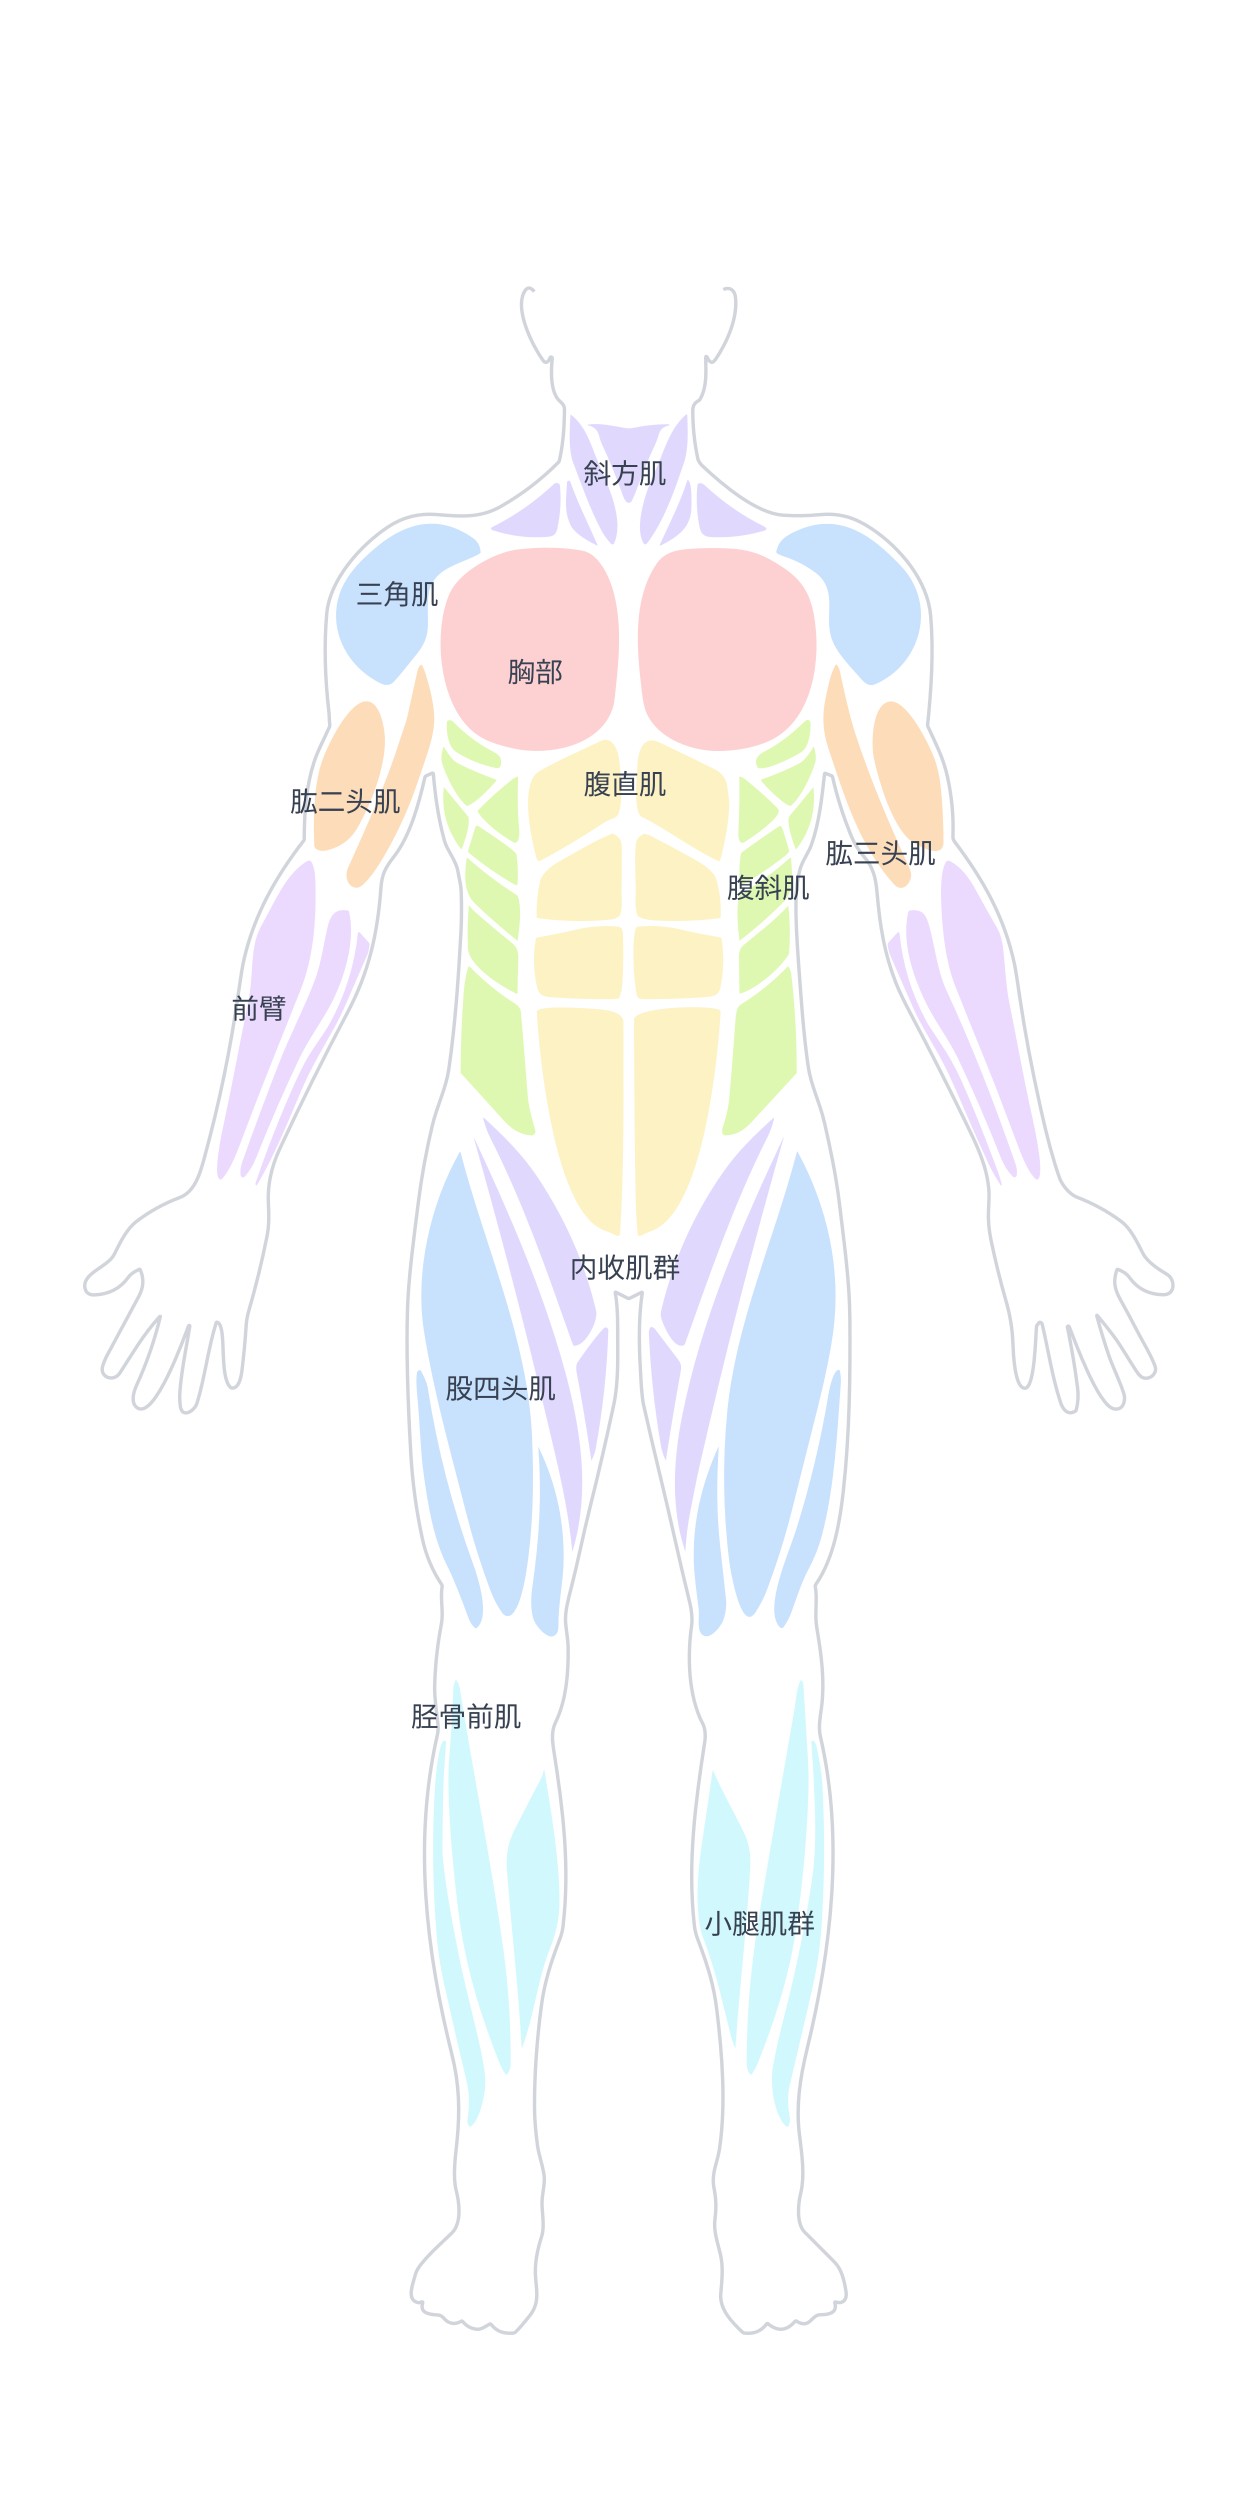
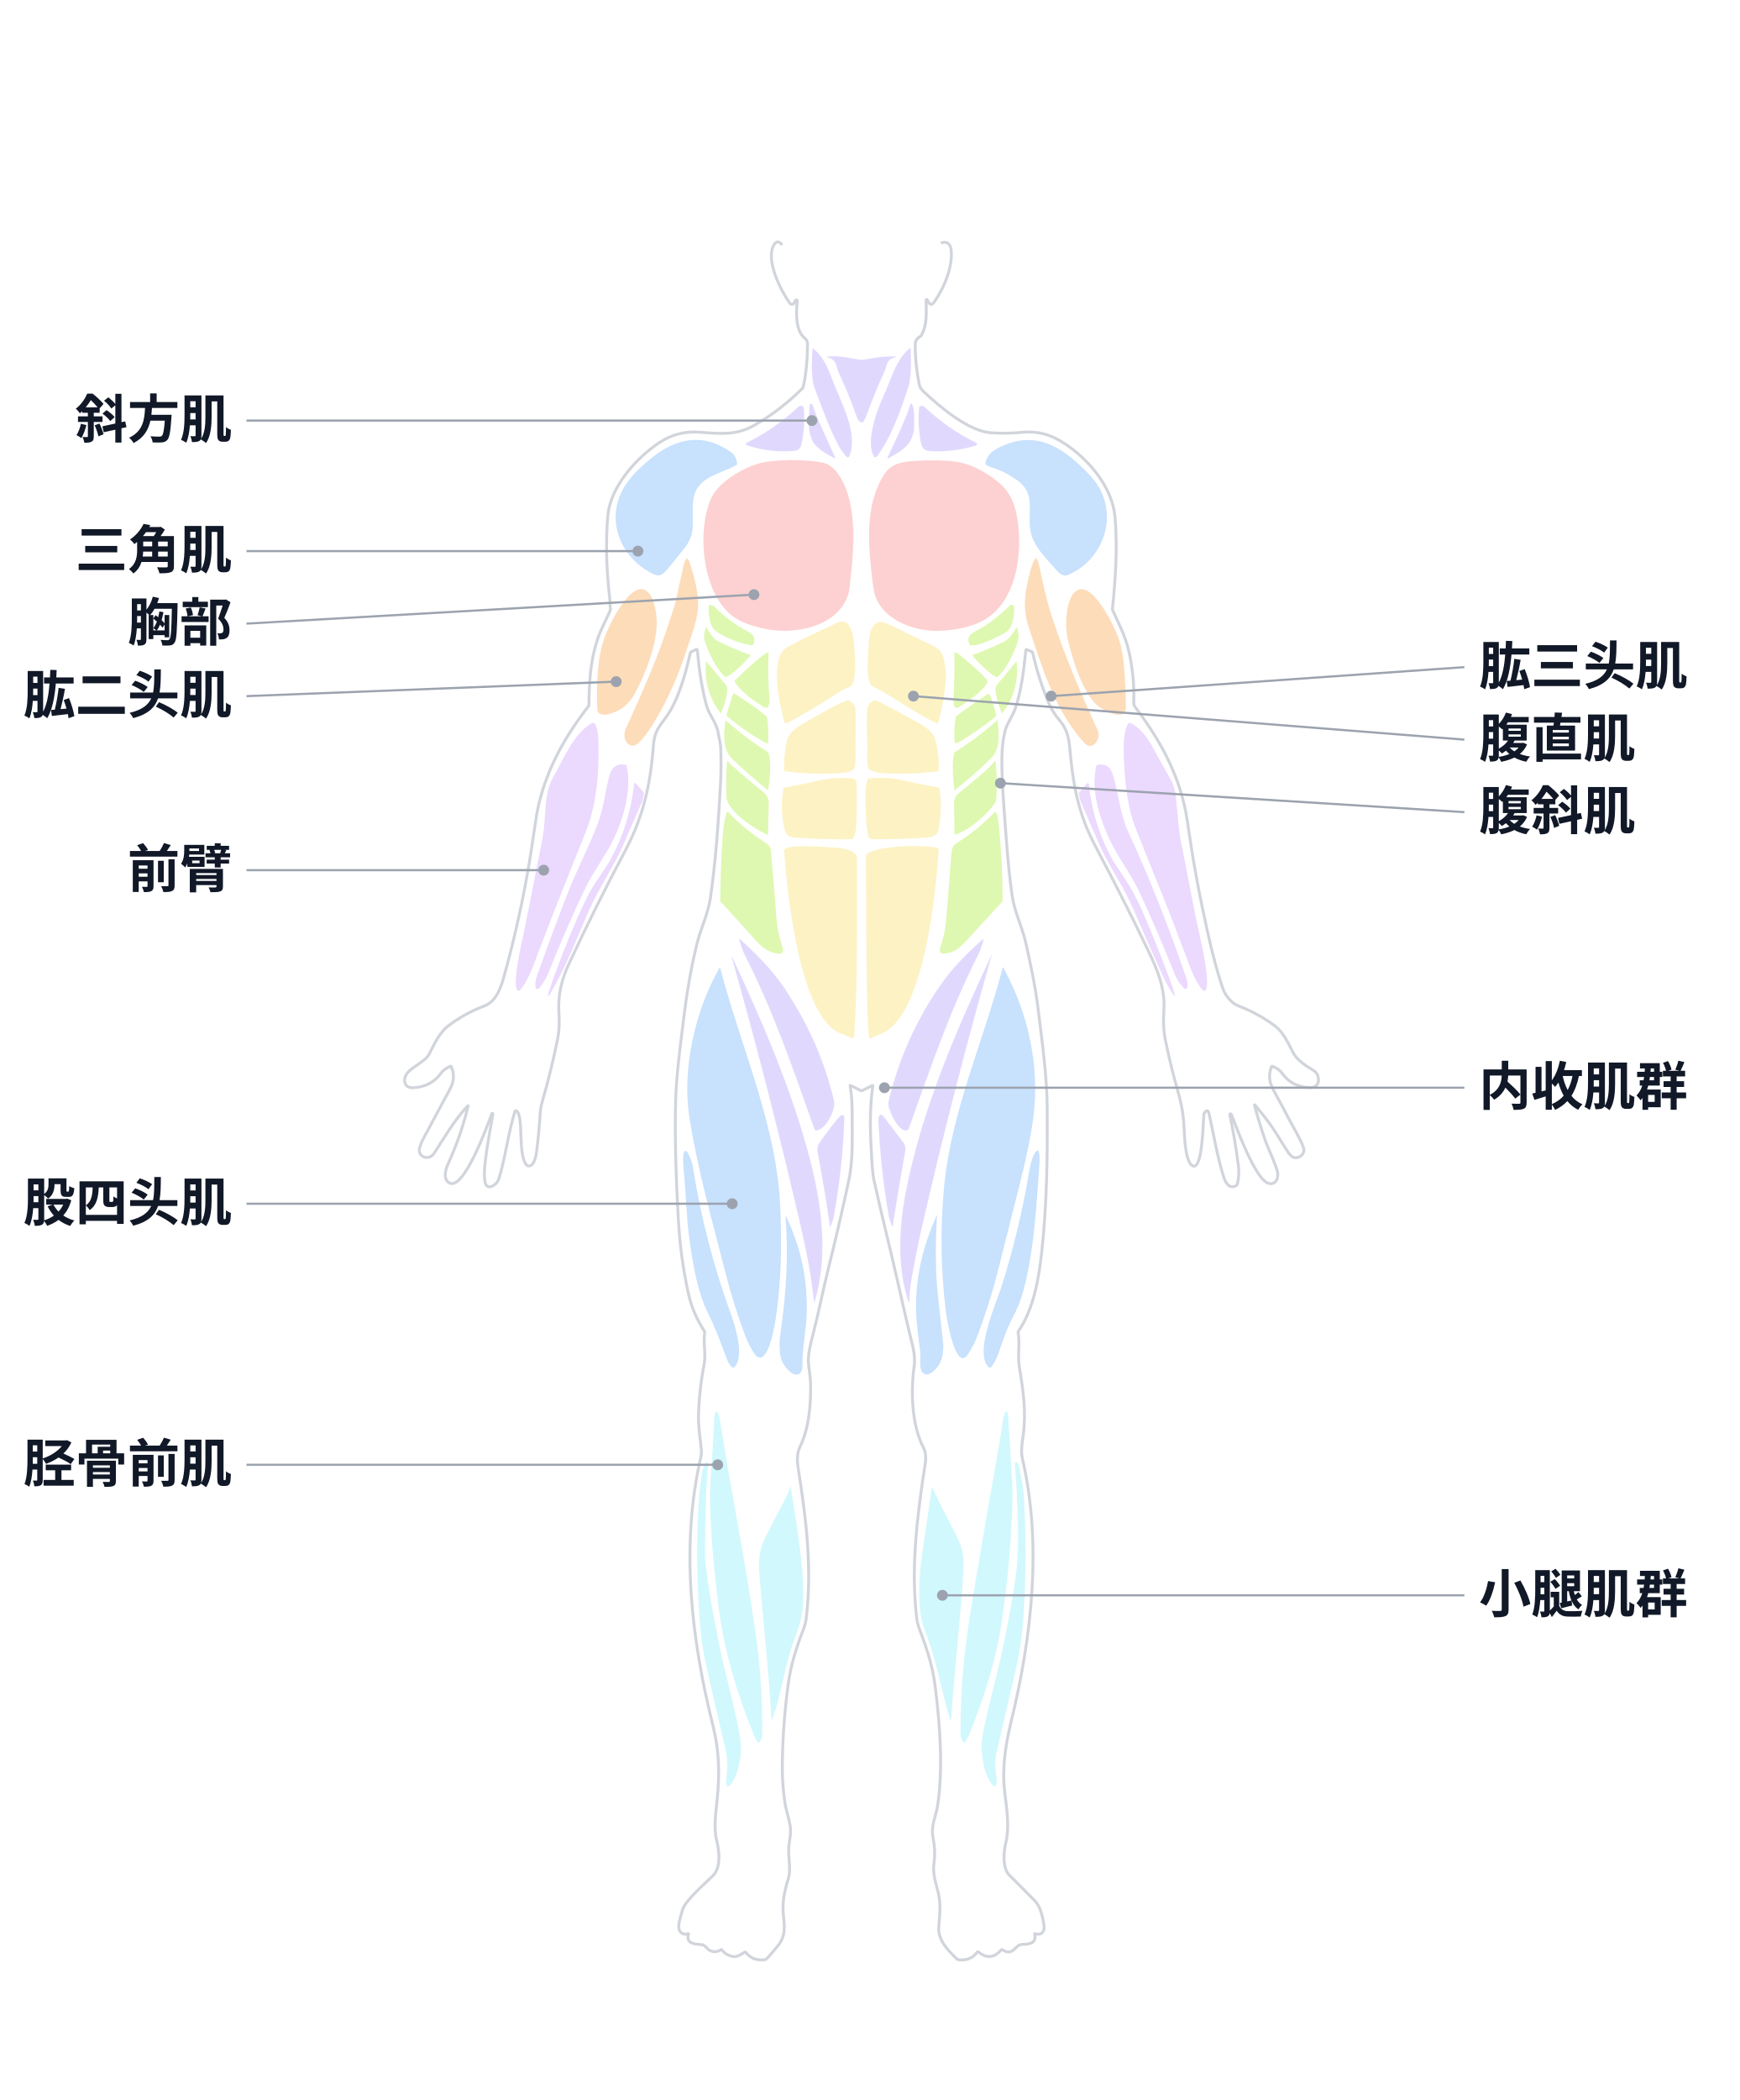
- <svg xmlns="http://www.w3.org/2000/svg" viewBox="0 0 724 1448">
+ <svg xmlns="http://www.w3.org/2000/svg" viewBox="-230 0 1200 1448">
  <path class="body-outline" stroke="#d1d5db" stroke-width="2" fill="none" style="vector-effect: non-scaling-stroke" d="M 309.48 168.91 Q 305.84 164.32 303.32 169.76 C 298.49 180.21 308.31 200.03 314.51 208.74 C 316.34 211.31 318.01 208.95 318.58 207.26 A 0.67 0.66 57.6 0 1 319.87 207.55 C 319.06 215.09 318.68 227.40 324.34 232.47 C 327.22 235.05 326.97 235.88 326.92 239.51 Q 326.68 255.16 323.97 266.82 Q 323.85 267.35 323.48 267.73 Q 308.61 282.73 290.26 293.23 C 278.34 300.05 267.53 299.26 253.00 298.03 Q 237.49 296.72 224.74 305.21 C 208.71 315.86 190.95 335.73 189.24 355.50 Q 186.95 381.81 190.53 412.66 C 190.79 414.92 190.69 417.49 191.02 419.92 Q 191.09 420.43 190.88 420.90 C 187.89 427.65 183.99 434.89 181.93 441.29 C 177.25 455.76 176.31 470.23 176.20 486.02 Q 176.20 486.51 175.90 486.90 C 159.84 507.69 147.56 529.29 141.49 554.95 Q 140.10 560.80 138.16 574.66 Q 131.28 623.74 118.11 671.52 C 115.99 679.21 112.98 690.29 104.08 693.63 Q 90.70 698.65 79.29 707.27 C 73.17 711.89 69.48 719.95 66.12 726.62 C 62.44 733.91 47.57 737.30 49.20 746.00 C 49.75 748.96 51.89 750.13 54.75 750.02 Q 67.27 749.50 74.18 740.00 C 76.03 737.45 77.93 736.62 80.54 735.24 Q 81.02 734.98 81.24 735.48 Q 84.59 743.00 80.47 750.73 Q 71.41 767.75 62.21 784.70 Q 60.53 787.81 59.49 791.20 C 57.52 797.69 65.78 800.84 69.45 795.20 C 76.80 783.92 82.72 773.30 92.55 762.52 Q 93.00 762.04 92.84 762.67 Q 87.89 783.24 79.07 802.44 C 77.36 806.17 75.64 812.30 79.19 815.18 C 89.50 823.53 107.08 773.44 109.24 767.88 A 0.37 0.36 -30.3 0 1 109.94 768.06 C 108.51 777.44 106.43 787.14 105.28 796.13 C 104.34 803.43 103.67 808.49 104.41 814.32 C 105.40 822.00 112.74 817.15 114.09 812.77 C 118.56 798.32 120.41 781.74 125.18 766.21 A 0.55 0.55 0.0 0 1 125.93 765.87 C 131.64 768.40 126.65 796.54 133.38 803.49 A 1.35 1.35 0.0 0 0 134.16 803.90 C 138.40 804.59 139.71 797.34 140.15 793.73 Q 141.74 780.80 142.58 767.76 Q 142.86 763.46 144.07 759.34 Q 150.39 737.64 154.77 715.46 Q 156.15 708.50 155.48 697.76 Q 154.48 681.63 161.99 665.46 Q 180.58 625.46 201.25 586.52 C 213.64 563.18 218.66 541.14 220.65 514.18 C 221.24 506.18 223.22 502.59 228.42 495.84 C 237.76 483.72 242.73 464.92 246.12 450.19 Q 246.24 449.64 246.75 449.42 L 250.30 447.82 A 0.49 0.49 0.0 0 1 250.99 448.23 Q 252.78 470.14 257.44 487.01 C 259.04 492.80 264.20 498.21 265.32 505.20 C 265.91 508.82 266.99 512.44 267.11 516.00 Q 267.57 529.33 266.95 540.50 C 265.58 565.32 263.85 592.20 259.98 619.13 C 258.39 630.19 253.14 640.55 250.52 651.43 Q 245.19 673.62 242.32 696.24 C 239.63 717.56 236.59 740.02 236.04 757.75 Q 234.98 791.48 237.98 842.55 Q 239.43 867.18 244.64 891.26 Q 247.76 905.70 255.88 917.90 Q 256.15 918.31 256.08 918.79 C 254.89 926.25 257.03 933.47 255.60 940.95 Q 252.28 958.32 251.77 975.98 C 251.55 983.43 252.85 991.28 253.67 998.93 Q 253.99 1001.95 253.29 1005.00 C 239.19 1067.03 246.93 1130.64 261.77 1190.07 C 266.01 1207.06 266.47 1222.37 264.71 1240.03 C 263.85 1248.62 262.10 1260.41 264.24 1268.75 C 266.05 1275.80 267.54 1287.46 261.78 1293.28 C 256.71 1298.39 242.40 1310.55 240.72 1316.98 C 239.19 1322.86 235.04 1332.26 242.29 1333.71 Q 242.69 1333.79 243.08 1333.66 L 244.23 1333.29 Q 245.05 1333.02 244.81 1333.85 C 242.95 1340.16 249.20 1340.52 253.77 1340.86 C 256.46 1341.06 257.37 1343.60 259.30 1344.71 Q 263.13 1346.91 267.14 1344.43 Q 267.59 1344.15 267.92 1344.56 Q 271.17 1348.61 276.21 1349.09 C 278.90 1349.35 281.27 1347.36 283.62 1346.09 Q 284.10 1345.82 284.44 1346.26 Q 288.33 1351.29 294.72 1351.38 C 295.77 1351.39 297.65 1351.62 298.54 1350.79 Q 301.20 1348.30 306.57 1341.58 C 312.04 1334.74 311.14 1328.85 310.29 1320.16 C 309.43 1311.33 311.17 1303.41 313.76 1295.20 C 315.84 1288.56 313.35 1280.06 314.07 1273.15 C 314.57 1268.39 315.80 1263.68 315.01 1259.02 C 314.06 1253.42 311.98 1247.60 311.31 1242.66 Q 309.57 1229.80 309.57 1219.75 Q 309.57 1192.29 313.54 1161.94 C 315.34 1148.21 319.24 1136.08 324.12 1123.46 Q 325.66 1119.48 326.10 1115.72 C 330.14 1081.34 326.20 1048.44 320.65 1013.26 C 319.84 1008.17 319.39 1002.54 321.72 997.72 C 328.03 984.68 329.28 969.38 329.07 954.15 C 329.01 949.50 327.95 944.55 327.58 939.63 C 327.13 933.64 329.28 925.78 330.82 919.80 C 334.72 904.69 337.76 888.96 341.43 874.30 Q 348.95 844.25 355.42 813.95 C 358.50 799.49 357.70 784.78 357.75 768.06 Q 357.78 756.80 356.36 748.81 Q 356.26 748.24 356.77 748.50 L 363.71 751.99 A 1.07 1.07 0.0 0 0 364.67 751.99 L 371.53 748.56 Q 372.07 748.29 371.98 748.89 C 369.47 765.94 370.28 783.04 371.30 800.17 Q 371.86 809.54 372.73 813.51 C 378.37 839.12 384.90 864.49 390.59 890.08 Q 394.83 909.20 399.51 928.22 C 400.58 932.58 401.13 937.66 400.58 941.57 C 398.11 958.92 398.53 982.22 407.11 998.54 C 408.41 1001.01 408.74 1005.35 408.31 1008.09 C 402.82 1043.75 398.07 1079.22 402.19 1115.33 Q 402.65 1119.34 404.21 1123.44 C 410.53 1140.06 413.55 1150.61 415.25 1164.75 C 418.31 1190.26 420.52 1218.43 416.79 1244.33 C 415.56 1252.86 411.78 1258.57 413.63 1267.80 Q 415.33 1276.21 414.16 1284.74 C 413.11 1292.39 415.65 1298.68 417.31 1305.89 C 419.02 1313.32 418.11 1320.99 417.47 1328.50 C 416.71 1337.55 423.74 1344.86 430.17 1350.90 A 1.48 1.46 -18.7 0 0 430.95 1351.28 Q 439.25 1352.41 444.03 1346.06 Q 444.40 1345.57 444.87 1345.96 Q 453.39 1352.89 460.49 1344.48 Q 460.81 1344.11 461.23 1344.37 C 469.09 1349.37 469.89 1340.80 474.98 1340.71 C 479.52 1340.64 485.21 1340.09 483.54 1333.77 Q 483.38 1333.17 483.97 1333.35 C 488.25 1334.67 490.66 1331.94 490.06 1327.75 C 489.09 1321.04 487.50 1314.41 483.44 1310.30 Q 474.77 1301.53 466.05 1292.83 C 461.19 1287.98 462.25 1276.40 463.74 1270.47 C 466.27 1260.35 464.49 1248.06 463.03 1236.25 C 461.04 1220.05 463.22 1204.28 467.41 1187.04 C 481.60 1128.60 488.89 1065.20 475.23 1006.07 C 473.92 1000.37 475.00 995.00 475.76 989.36 C 477.88 973.68 475.72 958.50 473.08 942.76 C 471.70 934.55 473.60 926.56 472.20 918.79 Q 472.11 918.30 472.39 917.89 C 483.07 902.63 486.53 880.99 488.49 863.25 C 492.12 830.38 492.47 797.34 492.26 764.31 C 492.11 741.56 488.80 719.07 486.12 696.53 C 484.30 681.19 480.76 664.32 477.47 649.99 C 474.89 638.73 469.69 628.87 468.04 617.25 C 465.37 598.45 464.19 580.92 462.40 556.31 Q 460.86 535.06 461.01 522.74 Q 461.13 512.05 463.22 504.00 C 464.54 498.90 468.30 493.91 469.91 489.46 C 474.50 476.74 476.10 461.71 477.56 448.28 Q 477.62 447.74 478.13 447.94 L 481.73 449.35 A 0.77 0.77 0.0 0 1 482.19 449.89 Q 486.03 466.84 492.52 482.96 C 494.16 487.04 496.63 491.75 500.12 495.79 C 505.75 502.32 507.17 507.95 508.00 517.24 C 509.72 536.47 512.15 552.06 518.89 569.24 Q 521.60 576.16 527.50 587.28 Q 543.57 617.60 558.56 648.47 C 566.04 663.89 571.90 675.54 572.85 690.59 Q 572.98 692.57 572.55 700.88 Q 572.12 709.31 573.99 718.25 Q 577.87 736.78 582.37 752.38 C 585.15 761.98 586.32 769.32 586.71 778.53 C 586.92 783.46 587.58 803.53 593.41 804.06 C 599.41 804.61 599.71 774.61 600.39 768.08 A 1.12 1.12 0.0 0 1 600.80 767.33 Q 601.30 766.93 601.62 766.30 A 1.39 1.00 59.0 0 1 603.70 767.19 C 607.27 782.50 609.43 797.55 614.25 812.25 C 615.52 816.12 618.33 820.08 622.81 817.38 A 1.18 1.17 -8.4 0 0 623.35 816.66 Q 624.98 810.32 624.13 803.72 Q 621.83 785.89 618.23 768.64 A 0.53 0.53 0.0 0 1 619.24 768.34 C 622.72 777.06 636.06 814.20 645.24 816.03 C 650.64 817.10 652.13 811.12 650.95 807.31 C 648.59 799.74 644.42 791.59 642.09 784.69 Q 638.29 773.46 635.22 761.98 A 0.15 0.14 -73.3 0 1 635.47 761.84 Q 640.35 767.61 644.90 773.66 C 649.45 779.70 653.60 787.18 658.03 793.93 Q 660.09 797.07 661.70 797.82 C 665.53 799.62 670.61 795.77 669.00 791.28 C 666.63 784.66 661.63 776.66 659.33 772.19 Q 654.22 762.29 648.82 752.53 C 645.43 746.40 644.71 741.93 646.89 735.59 Q 647.08 735.05 647.60 735.27 C 650.55 736.50 652.37 737.45 654.44 740.27 Q 661.27 749.61 673.53 749.92 C 681.25 750.12 680.47 740.89 676.20 738.28 C 671.33 735.31 664.61 731.14 661.97 725.94 C 657.98 718.11 654.62 711.26 649.21 707.28 Q 637.40 698.62 623.76 693.40 C 619.45 691.75 615.12 686.26 613.76 682.47 Q 608.42 667.65 602.70 641.81 Q 594.90 606.62 590.85 578.90 Q 588.46 562.58 587.74 559.15 C 582.02 531.75 569.74 509.81 552.98 487.61 C 551.81 486.06 551.91 485.12 551.97 483.26 Q 552.48 466.57 548.70 449.61 C 546.27 438.71 541.82 430.32 537.44 420.82 Q 537.22 420.36 537.28 419.85 C 539.40 398.94 540.83 377.68 539.05 356.70 C 537.31 336.13 521.34 317.28 504.86 306.23 C 494.75 299.45 485.77 296.97 473.93 298.16 Q 464.41 299.12 453.63 298.41 C 438.05 297.39 418.32 280.58 407.40 270.35 C 405.82 268.87 404.57 267.56 404.10 265.32 Q 401.24 251.68 401.26 237.76 Q 401.26 233.73 404.68 232.04 Q 405.14 231.82 405.39 231.38 C 409.76 223.86 408.77 215.16 408.75 206.85 A 0.38 0.38 0.0 0 1 409.48 206.69 C 410.36 208.62 412.01 211.62 414.22 208.45 C 421.05 198.67 427.45 183.93 425.97 172.00 C 425.49 168.15 422.83 165.91 418.91 167.68" />
  <g id="muscle-regions">
    <path data-muscle-id="chest" class="muscle-zone" fill="#fca5a5" fill-opacity="0.5" d="M272.91 422.84c-18.95-17.19-22-57-12.64-78.79 5.57-12.99 26.54-24.37 39.97-25.87q20.36-2.26 37.02.75c9.74 1.76 16.13 15.64 18.41 25.04 3.99 16.48 3.23 31.38 1.67 48.06q-1.35 14.35-2.05 16.89c-6.52 23.5-38.08 29.23-58.28 24.53-9.12-2.12-17.24-4.38-24.1-10.61z" />
    <path data-muscle-id="chest" class="muscle-zone" fill="#fca5a5" fill-opacity="0.5" d="M416.04 435c-15.12.11-34.46-6.78-41.37-21.48q-1.88-3.99-2.84-12.18c-2.89-24.41-5.9-53.65 8.44-74.79 4.26-6.26 10.49-7.93 18.36-8.56q11.66-.92 23.32-.35c10.58.53 18.02 2.74 26.62 7.87 12.81 7.65 19.73 14.52 22.67 29.75 4.94 25.57.24 64.14-28.21 74.97q-12.26 4.67-26.99 4.77z" />
    <path data-muscle-id="obliques" class="muscle-zone" fill="#bef264" fill-opacity="0.5" d="M264.21 435.53c-4.88-3.13-5.75-12.11-5.39-17.36q.03-.53.51-.75 1.8-.84 3.43.85 10.05 10.45 22.57 16.9c3.64 1.89 5.54 3.62 4.79 7.8q-.42 2.35-2.82 1.87-12.45-2.49-23.09-9.31z" />
    <path data-muscle-id="obliques" class="muscle-zone" fill="#bef264" fill-opacity="0.5" d="M287.33 452.44c-4.05 4.46-10.38 11.38-16.28 14.3a.84.83 51.1 01-.9-.1c-6.29-5.17-12.54-18.97-14.21-25.09q-.91-3.34.85-8.81.12-.39.35-.05c2.41 3.65 4.59 7.74 8.67 9.76q10.18 5.05 21.27 9.01a.61.61 0 01.25.98z" />
    <path data-muscle-id="obliques" class="muscle-zone" fill="#bef264" fill-opacity="0.5" d="M297.3 487.82c-7.36-4.23-16.68-11.37-20.55-17.57q-.32-.5.09-.92 8.72-9.04 19.84-17.87 1.46-1.17 2.81-1.67a.44.44 0 01.59.43c-.28 10.08-.4 20.42.65 30.43q.34 3.26-.68 6.15a1.9 1.9 0 01-2.75 1.02z" />
    <path data-muscle-id="obliques" class="muscle-zone" fill="#bef264" fill-opacity="0.5" d="M257.35 456.18l13.68 16.63a1.86 1.82 22.9 01.4.95c.59 5.4-2.02 12.71-3.8 17.56q-.3.84-.84.13-11.85-15.55-9.77-35.17.04-.45.33-.1z" />
    <path data-muscle-id="obliques" class="muscle-zone" fill="#bef264" fill-opacity="0.5" d="M271.69 494.07a1.53 1.52-61.8 01-.49-1.64l4.2-13.58a.98.98 0 011.51-.5c3.2 2.32 21.89 14.05 22.26 16.7q1.15 8.32.66 16.79a.9.9 0 01-1.34.73q-14.24-8.05-26.8-18.5z" />
    <path data-muscle-id="obliques" class="muscle-zone" fill="#bef264" fill-opacity="0.5" d="M299.35 544.62c-7.52-6.03-16.15-13.43-24.23-21.24-6.93-6.7-6-17.19-4.88-26.06a.44.44 0 01.72-.28q13.31 11.88 28.41 21.38.43.27.6.75c2.33 6.49.95 18.37-.07 25.23q-.09.59-.55.22z" />
    <path data-muscle-id="obliques" class="muscle-zone" fill="#bef264" fill-opacity="0.5" d="M299.09 575.53c-7.98-3.65-27.57-15.86-28.06-26.2q-.57-11.91.46-24.3a.36.36 0 01.67-.15q.84 1.36 2.17 2.54 10.59 9.45 21.68 18.31c4.37 3.49 4.34 6.46 4.16 11.74q-.3 8.82-.42 17.64-.01.72-.66.42z" />
    <path data-muscle-id="obliques" class="muscle-zone" fill="#bef264" fill-opacity="0.5" d="M308.17 657.58c-7.39-.13-12.41-4.13-17.14-9.39q-11.86-13.22-23.92-26.37-.33-.36-.33-.85.09-23.18 1.81-46.22.53-7.13 2.49-14.41a.71.71 0 011.2-.3q11.54 12.06 25.82 21.1 3.36 2.12 3.62 5.17 2.06 23.67 3.86 47.36c.58 7.62 2.31 13.36 4.43 20.82q.47 1.66-.96 2.79-.39.31-.88.3z" />
    <path data-muscle-id="obliques" class="muscle-zone" fill="#bef264" fill-opacity="0.5" d="M438.7 444.36c-2.09-4.03-.13-6.83 3.63-8.81 10.22-5.36 16.79-11 24.23-18.07a1.71 1.71 0 012.89 1.12c.33 4.74-.81 14.39-5.53 17.22-4.68 2.82-18.74 10.02-24.39 9.14q-.57-.09-.83-.6z" />
    <path data-muscle-id="obliques" class="muscle-zone" fill="#bef264" fill-opacity="0.5" d="M457.39 466.73c-3.72-1.02-13.2-10.29-16.5-14.49a.52.52 0 01.24-.81q10.94-3.75 21.31-9c3.96-2.01 6.3-5.98 8.57-9.58q.38-.59.55.09c.82 3.33 1.54 6.17.38 9.58-2.55 7.44-7.62 18.79-13.66 24.01a.96.96 0 01-.89.2z" />
    <path data-muscle-id="obliques" class="muscle-zone" fill="#bef264" fill-opacity="0.5" d="M428.43 487.22c-1.01-1.79-.82-4.55-.71-6.72q.78-15.08.48-30.27-.01-.59.55-.4 1.72.59 3.02 1.64 11.58 9.37 18.82 16.95c3.86 4.05-16.2 17.42-19.56 19.48a1.87 1.86 59.6 01-2.6-.68z" />
    <path data-muscle-id="obliques" class="muscle-zone" fill="#bef264" fill-opacity="0.5" d="M470.76 456.28a.25.25 0 01.44.13q2.03 19.67-9.8 35.22-.37.48-.6-.08c-1.37-3.29-5.86-16.13-3.51-18.91q6.3-7.47 13.47-16.36z" />
    <path data-muscle-id="obliques" class="muscle-zone" fill="#bef264" fill-opacity="0.5" d="M452.27 478.5c1.13.49 4.28 12.47 4.78 14.38q.14.5-.23.88-1.29 1.35-2.65 2.41-10.44 8.12-21.76 14.97-1.49.9-2.91 1.33a.81.81 0 01-1.05-.71q-.73-8.62.67-17.15.08-.47.44-.8c1.74-1.6 21.96-15.73 22.34-15.51a.58.03 31 00.37.2z" />
    <path data-muscle-id="obliques" class="muscle-zone" fill="#bef264" fill-opacity="0.5" d="M428.22 519.14q.11-.36.43-.56 15.3-9.66 28.83-21.69a.43.42-22.6 01.71.29c.51 8.26 2.25 18.67-4.46 25.4q-11.8 11.84-25.03 22.09-.43.34-.49-.2c-.75-6.82-1.97-18.92.01-25.33z" />
    <path data-muscle-id="obliques" class="muscle-zone" fill="#bef264" fill-opacity="0.5" d="M456.54 524.55a.04.04 0 01.07.02q1.52 13.67.41 27.4-.04.47-.28.88c-4.97 8.3-18.23 19.62-27.88 22.63q-.57.17-.58-.43-.05-10.31-.27-20.53-.1-4.8 2.63-7.09c8.54-7.13 18.56-14.62 25.9-22.88z" />
    <path data-muscle-id="obliques" class="muscle-zone" fill="#bef264" fill-opacity="0.5" d="M418.89 657.11q-1.12-1.67-.43-3.63 3.27-9.38 4.04-18.23 1.97-22.81 3.58-45.65c.16-2.32.72-6.41 2.84-7.71q14.97-9.23 27.16-21.93.41-.42.71.08 1.29 2.15 1.53 4.2 3.23 27.74 3.13 56.8a1.3 1.28-24.5 01-.33.86q-12.74 13.93-25.55 27.75c-4.8 5.17-9.09 7.87-15.73 7.96q-.61.01-.95-.5z" />
    <path data-muscle-id="abs" class="muscle-zone" fill="#fde68a" fill-opacity="0.5" d="M311.02 531.71a.23.23 0 01-.19-.21q-.39-10.47 1.9-20.76c1.26-5.69 7.66-9.9 13.1-12.9 9.09-5.01 18.93-11.15 28.56-14.92a1.24 1.21-42.6 01.94.03c3.28 1.52 4.78 3.87 4.82 7.68q.13 13.16-.15 26.31c-.08 3.85.78 8.39-.87 13.1q-.17.46-.59.72-2.65 1.65-4.29 1.82-21.06 2.22-43.23-.87z" />
    <path data-muscle-id="abs" class="muscle-zone" fill="#fde68a" fill-opacity="0.5" d="M321 577.76c-5.17-.33-8.71-.44-10-6.26q-3.2-14.44-.59-27.83.11-.53.64-.63c7.58-1.44 13.62-2.45 22.45-4.56q11.5-2.76 23.94-1.88c3.67.26 3.3 3.46 3.4 6.21q.46 12.55-.33 26.94-.25 4.41-1.81 8.08-.21.49-.73.6-1.39.28-3.22.29-16.89.14-33.75-.96z" />
    <path data-muscle-id="abs" class="muscle-zone" fill="#fde68a" fill-opacity="0.5" d="M347.73 429.25c7.46-3.61 10.5 6.27 10.99 11.52.48 5.06 3.46 30.61-2.78 32.93q-4.17 1.55-6.89 3.33-17.56 11.54-35.88 21.46a1.6 1.59-21.9 01-2.3-.98c-2.87-10.41-10.59-43.96 1.66-50.95 11.3-6.45 23.96-11.86 35.2-17.31z" />
    <path data-muscle-id="abs" class="muscle-zone" fill="#fde68a" fill-opacity="0.5" d="M350.35 712.81c-29.15-9.93-37.98-100.69-39.47-126.61a.99.99 0 01.33-.8c3.58-3.26 27.61-1.47 34.62-.93 4.41.34 15.27 1.31 15.26 7.53-.05 40.77.64 82.05-1.96 122.72a1.29 1.29 0 01-1.86 1.08c-2.3-1.14-4.12-2.04-6.92-2.99z" />
    <path data-muscle-id="abs" class="muscle-zone" fill="#fde68a" fill-opacity="0.5" d="M371.94 473.31c-5.46-2.59-2.97-24.26-2.77-29.56.25-6.8 2.41-18.63 12.64-13.8q16.26 7.67 32.34 15.72 6.18 3.1 7.13 10.05c.58 4.26 1.35 8.49 1.07 12.72q-.84 12.55-4.33 26.56-.54 2.16-1.1 3.44-.25.58-.81.31c-15.78-7.29-30.79-19.08-44.17-25.44z" />
    <path data-muscle-id="abs" class="muscle-zone" fill="#fde68a" fill-opacity="0.5" d="M382.57 533.27c-4.17-.18-9.56-.3-13.15-2.69q-.17-.11-.24-.31c-1.82-5.55-.86-11.17-.96-15.66-.18-8.4-.78-17.36.06-25.71.29-2.85 1.88-4.42 4.15-5.79q.42-.26.91-.19 1.71.25 3.21 1.03 12.48 6.44 24.75 13.26c4.96 2.75 12.21 7.02 13.72 12.41q2.93 10.56 2.39 21.49a.77.76-1.8 01-.67.71q-16.89 2.18-34.17 1.45z" />
    <path data-muscle-id="abs" class="muscle-zone" fill="#fde68a" fill-opacity="0.5" d="M373.75 578.69c-2.47 0-4.31.22-5-2.7-1.8-7.7-3.05-34.29-.19-38.81q.27-.43.77-.47 13.14-1.24 25.77 1.83c8.41 2.04 14.51 3.01 21.85 4.36a1.29 1.28.6 011.05 1.07q2.16 14.12-.73 28.07c-1.08 5.24-5.22 5.26-10.36 5.63q-14.26 1.04-33.16 1.02z" />
    <path data-muscle-id="abs" class="muscle-zone" fill="#fde68a" fill-opacity="0.5" d="M416.32 584.73q1.14.41 1.07 1.62c-1.62 26.44-9.96 116.68-40.43 126.74-2.27.75-4.15 2.12-6.35 2.73q-1.18.33-1.3-.89-.86-9.2-1.06-17.75c-.83-35.67-.91-71.2-1.01-106.88q0-.5.31-.89c4.95-6.46 41.69-7.25 48.77-4.68z" />
    <path data-muscle-id="biceps" class="muscle-zone" fill="#fdba74" fill-opacity="0.5" d="M189.52 492.51c-2.43.62-7.38.57-7.51-3.08-.56-16.01-.42-35.49 5.11-50.26 3.19-8.54 13.89-30.22 23.27-32.72 10.08-2.68 12.68 16.59 12.6 22.8-.22 15.98-7.51 34.79-15.05 48.71-4.29 7.94-9.95 12.38-18.42 14.55z" />
    <path data-muscle-id="biceps" class="muscle-zone" fill="#fdba74" fill-opacity="0.5" d="M526.69 486.31c-9.9-8.61-17.75-33.21-20.65-47.73-1.41-7.06-1.34-29.61 8.58-32.16 10.33-2.66 23.81 25.34 26.6 32.91q2.6 7.04 3.6 16.13 1.62 14.66 1.66 32.28c.03 11.04-16.45 1.48-19.79-1.43z" />
    <path data-muscle-id="triceps" class="muscle-zone" fill="#fdba74" fill-opacity="0.5" d="M206.2 514.2c-5.41-.67-6.55-7.29-4.69-11.42 11.08-24.55 22.84-50.62 30.54-75.51 1.37-4.41 3.08-8.59 3.95-12.45q2.94-13.12 5.79-26.26.42-1.98 1.82-3.39a.52.52 0 01.81.1q1.04 1.69 1.94 4.56 4.63 14.65 5.15 24.92c.57 11.36-5.11 24.55-8.65 35.5q-7.69 23.78-20.25 45.39c-2.45 4.23-11.51 19.18-16.41 18.56z" />
    <path data-muscle-id="triceps" class="muscle-zone" fill="#fdba74" fill-opacity="0.5" d="M517.69 512.06c-20.07-22.12-28.95-51.73-38.01-79.03-3.27-9.87-3.58-19.18-1.34-29.38 1.29-5.88 2.49-13.03 5.61-18.52q.32-.57.72-.06 1.35 1.67 1.79 3.69c2.67 12.33 5.14 24.49 9.07 36.52 8.25 25.28 18.58 49.8 31.1 77.2q1.42 3.1 1.05 5.33c-.81 4.89-5.46 9.25-9.99 4.25z" />
    <path data-muscle-id="trapezius" class="muscle-zone" fill="#c4b5fd" fill-opacity="0.5" d="M362.65 290.52q-1.14-1.37-1.86-3.41-5.33-15.15-12.14-29.75c-2.37-5.06-1.07-9.07-7.92-10.99q-1.01-.28.02-.47c5.98-1.08 15.25.91 21.33 2q2.37.42 4.81-.09 10.09-2.13 20.45-2.12a.37.37 0 01.08.73c-6.34 1.46-5.45 5.64-7.57 10.21q-6.1 13.1-11 26.69-1.3 3.62-2.9 6.81a1.99 1.99 0 01-3.3.39z" />
    <path data-muscle-id="trapezius" class="muscle-zone" fill="#c4b5fd" fill-opacity="0.5" d="M354.01 315.07q-3.49-3.65-5.9-8.23c-6.46-12.3-11.03-25.42-16.12-38.77-2.92-7.66-1.98-19.44-1.61-27.6q.03-.58.47-.21c9.06 7.39 11.33 17.46 15.67 27.62 5.4 12.61 15.4 33.31 9.11 46.92a1 .99 35.5 01-1.62.27z" />
    <path data-muscle-id="trapezius" class="muscle-zone" fill="#c4b5fd" fill-opacity="0.5" d="M345.77 316c-4.12-1.96-12.78-6.76-15.07-11.38-4.29-8.65-2.69-16.02-2.28-25.25a1 1 0 011.95-.28c4.29 12.42 10.5 24.4 15.71 36.61q.23.55-.31.3z" />
    <path data-muscle-id="trapezius" class="muscle-zone" fill="#c4b5fd" fill-opacity="0.5" d="M372.75 314.71c-5.78-9.67 1.71-31.17 6.17-40.68 5.95-12.68 8.21-24.68 18.35-33.9a.49.49 0 01.82.35c.28 8.68.84 19.39-1.97 27.72-5.26 15.58-11.39 33.46-21.42 46.62a1.18 1.18 0 01-1.95-.11z" />
    <path data-muscle-id="trapezius" class="muscle-zone" fill="#c4b5fd" fill-opacity="0.5" d="M398.01 278.49a.5.49 35.5 01.87-.14c2.01 2.7 1.62 11.6 1.61 15.13-.04 12.42-8.2 17.45-17.9 22.58a.35.35 0 01-.48-.46c5.51-12.02 11.85-24.46 15.9-37.11z" />
    <path data-muscle-id="trapezius" class="muscle-zone" fill="#c4b5fd" fill-opacity="0.5" d="M285.01 307.01a.89.89 0 01-.11-1.64q19.44-9.61 35.65-24.8 1.68-1.57 3.31-.31.4.32.45.82 1.25 12.61-1.57 25.41c-.74 3.32-2.55 4.23-5.9 4.48q-16.02 1.24-31.83-3.96z" />
    <path data-muscle-id="trapezius" class="muscle-zone" fill="#c4b5fd" fill-opacity="0.5" d="M414 311.19c-5.24-.12-7.81-.64-8.9-6.27q-2.33-12.09-1.17-23.94.06-.61.61-.89 1.66-.85 3.65.99 16.12 14.87 33.97 23.63 3.65 1.79-.27 2.89-13.88 3.91-27.89 3.59z" />
    <path data-muscle-id="deltoids" class="muscle-zone" fill="#93c5fd" fill-opacity="0.5" d="M274.06 311.69q3.94 2.77 4.33 8.14.04.48-.38.73c-9.98 5.88-24.35 7.45-28.82 19.75-2.31 6.36-.97 17.35-1.43 23.68q-.55 7.51-5.73 14.07-10.37 13.11-13.81 16.67c-3.41 3.53-6.81 1.76-10.69-.47-15.42-8.87-24.95-25.45-22.52-43.22 2.05-14.92 12.71-25.79 24.06-35.02 16.99-13.82 35.58-17.99 54.99-4.33z" />
    <path data-muscle-id="deltoids" class="muscle-zone" fill="#93c5fd" fill-opacity="0.5" d="M450.39 320.75q-.95-.52-.7-1.58c1.57-6.61 5.8-9.1 12.14-11.9 24.99-11.03 43.76 3.33 60.17 20.74 20.73 21.99 11.81 56.44-14.82 68.19-4.41 1.94-6.79-1.03-9.81-4.51-5.81-6.7-13.46-14.12-15.99-22.8-3.93-13.43 4.32-27.54-9.64-37.62q-8.22-5.93-17.99-9.08-1.84-.59-3.36-1.44z" />
    <path data-muscle-id="adductors" class="muscle-zone" fill="#c4b5fd" fill-opacity="0.5" d="M280.26 647.4c11.65 10.74 22.18 21.04 31.02 34.3 15.82 23.72 27.55 49.72 34.01 77.58 1.34 5.79-6.14 20.34-12.62 20.22q-.52-.01-.72-.49-.67-1.59-1.21-3.13c-14.68-41.71-27.96-79.71-46.87-117.01-1.9-3.74-3.05-7.33-4.06-11.2a.27.27 0 01.45-.27z" />
    <path data-muscle-id="adductors" class="muscle-zone" fill="#c4b5fd" fill-opacity="0.5" d="M331.64 898.32q-.17.57-.23-.02c-2.23-25.01-8.47-50.09-14.25-74.53q-19.4-82.1-42.46-163.69-.58-2.08.33-.13c19.88 42.53 38.94 86.51 51.64 132.07 9.49 34.06 15.59 71.67 4.97 106.3z" />
    <path data-muscle-id="adductors" class="muscle-zone" fill="#c4b5fd" fill-opacity="0.5" d="M334.46 789.17c1.56-2.63 14.39-20.38 16.2-20.37a1.71 1.7-89.2 011.7 1.76q-1.12 34.88-7.4 68.95c-.38 2.06-1.41 4.27-2.16 6.23q-.24.62-.34-.04-3.68-25.45-8.44-50.7c-.34-1.79-.63-4 .44-5.83z" />
    <path data-muscle-id="adductors" class="muscle-zone" fill="#c4b5fd" fill-opacity="0.5" d="M395.47 779.4c-5.7 1.33-11.34-11.87-12.46-15.86q-.61-2.18-.02-4.65 10.17-42.64 35.06-78.81c9.47-13.77 18.83-22.36 29.85-32.56q.55-.5.4.22-1.12 5.7-3.73 10.83c-19.44 38.38-33.3 79.2-47.77 119.65a1.84 1.83-86.4 01-1.33 1.18z" />
    <path data-muscle-id="adductors" class="muscle-zone" fill="#c4b5fd" fill-opacity="0.5" d="M453.65 658.99q.67-1.43.23.09-26.73 93.75-48.63 189.74c-1.98 8.7-3.66 17.9-5.44 26.84q-2.19 11.05-2.78 22.43a.15.15 0 01-.3.04c-8.18-24.48-6.74-51.98-1.87-76.86 11.07-56.49 34.44-110.42 58.79-162.28z" />
    <path data-muscle-id="adductors" class="muscle-zone" fill="#c4b5fd" fill-opacity="0.5" d="M377.91 768.67c1.49.84 1.76 1.49 2.66 2.66q6.16 8.04 12.23 16.13c1.88 2.52 1.97 4.18 1.38 7.45q-4.57 25.23-8.43 50.57-.11.71-.4.05-1.89-4.29-2.54-8.09-5.57-32.28-6.98-65.01-.09-2 .81-3.44a.95.94 30.8 011.27-.32z" />
    <path data-muscle-id="quadriceps" class="muscle-zone" fill="#93c5fd" fill-opacity="0.5" d="M292.42 935.6q-.95-.52-1.57-1.4-4.1-5.79-7-13.53-7.8-20.79-13.3-42.33c-9.06-35.53-19.33-71.36-25.03-107.59-5.33-33.86 4-74.19 20.7-103.37q.35-.62.53.07c14.44 55.57 39.03 107.94 41.45 165.34 1.11 26.34.66 52.96-3.6 79.03-.63 3.83-4.73 27.81-12.18 23.78z" />
    <path data-muscle-id="quadriceps" class="muscle-zone" fill="#93c5fd" fill-opacity="0.5" d="M275.11 942.93q-2.42-2.18-3.57-5.24c-3.98-10.61-7.68-21.02-12.81-31.32-7.85-15.76-10.77-34.56-13.2-51.46-2.11-14.63-2.31-31.47-3.93-47.18-.22-2.16-1.04-12.78.46-13.79q1.36-.92 2.08.55c1.5 3.08 3.12 6.12 3.66 9.58q8.21 52.38 26.36 102.15c2.87 7.87 9.98 30.5 1.85 36.74a.71.7-42.5 01-.9-.03z" />
    <path data-muscle-id="quadriceps" class="muscle-zone" fill="#93c5fd" fill-opacity="0.5" d="M322.69 945.72c-3.73 6.14-10.77-2.43-12.6-5.6-3.16-5.47-2.62-14.93-1.78-20.81 4.03-28.09 5.6-52.81 3.48-80.78q-.06-.79.28-.08 15.77 32.83 14.26 68.9c-.4 9.54-2.94 22.48-2.91 34.13q.01 3.02-.73 4.24z" />
    <path data-muscle-id="quadriceps" class="muscle-zone" fill="#93c5fd" fill-opacity="0.5" d="M437.82 933.52c-8.9 14.18-15.15-26.74-15.46-29.25q-5.26-43.04-1.19-86.08c4.9-51.8 26.91-99.32 40.38-150.92q.18-.66.5-.06c17.25 31.67 25.39 68.28 20.54 104.36q-2.29 17.02-8.71 42.76-7.56 30.25-15.2 60.47-6.13 24.25-15.06 47.61-1.83 4.79-5.8 11.11z" />
    <path data-muscle-id="quadriceps" class="muscle-zone" fill="#93c5fd" fill-opacity="0.5" d="M451.79 942.6c-9.95-10.01 4.97-42.91 8.94-55.41q12.55-39.53 19.27-80.47c.49-2.97 2.64-12.34 5.41-13.28a.83.83 0 011.09.64q.74 4 .45 7.92c-1.99 26.52-3.37 58.99-11.01 87.73q-2.53 9.5-7.46 18.8c-4.38 8.24-6.97 16.72-10.08 25.27q-1.66 4.54-4.55 8.63a1.35 1.35 0 01-2.06.17z" />
    <path data-muscle-id="quadriceps" class="muscle-zone" fill="#93c5fd" fill-opacity="0.5" d="M406.69 946.81c-3.24-2.77-1.48-10.64-2.01-14.71q-2.23-17.18-2.57-22.16c-1.75-25.07 3.61-49.11 13.98-71.92q.23-.51.2.05c-1.2 19.15-1.28 38.18.83 57.38q1.68 15.4 3.39 30.8c.43 3.92-.31 9.71-2.09 13.33-1.62 3.28-7.58 10.77-11.73 7.23z" />
    <path data-muscle-id="tibialis" class="muscle-zone" fill="#a5f3fc" fill-opacity="0.5" d="M263.52 973.59a.6.6 0 011.09-.14q1.38 2.22 1.83 5.06c7.87 49.97 18.01 99.59 25 149.68q4.63 33.19 4.31 67.55-.04 3.45-2.15 5.76-.4.44-.75-.03-1.89-2.58-3.08-5.51c-11.63-28.6-20.46-58.12-24.26-88.68q-4.96-39.97-5.72-69.53c-.13-5.27-.17-12.59.35-18.98q1.7-20.77 2.52-41.6c.04-1.16.52-2.43.86-3.58z" />
    <path data-muscle-id="tibialis" class="muscle-zone" fill="#a5f3fc" fill-opacity="0.5" d="M463.39 973.68a.7.7 0 011.25-.1c.27.46.64 1.34.68 1.93q1.26 20.88 2.53 41.76.66 10.82.39 19.98-1.23 40.77-7.51 82.25c-3.91 25.87-12.19 51.55-21.96 75.76q-1.13 2.79-3.27 6.13-.29.44-.71.12c-2.68-2.06-2.32-6.7-2.29-10.32.26-31.03 2.71-55.52 8.76-91.4q9.27-55.06 18.94-110.05c.8-4.5.99-10.52 3.19-16.06z" />
    <path data-muscle-id="calves" class="muscle-zone" fill="#a5f3fc" fill-opacity="0.5" d="M252.09 1032.57c.24-3.71 2.14-22.17 4.63-24.18a1.03 1.02-17.9 011.67.85c-.45 7.89-1.27 16-1.49 23.45q-.57 18.93-.66 37.88-.02 3.63.34 6.85c2.08 18.76 5.56 37.32 9.3 55.8 3.82 18.84 9.13 37.64 13.11 56.63q2.44 11.68 2.08 17.95c-.32 5.7-3.08 20.49-8.51 23.92a.62.62 0 01-.84-.16q-1.2-1.65-.95-3.55c.92-7.26 1.45-14.15-.3-21.52q-8.25-34.74-13.62-59.06c-1.86-8.44-3.17-17.18-3.93-26.3q-3.69-44.24-.83-88.56z" />
    <path data-muscle-id="calves" class="muscle-zone" fill="#a5f3fc" fill-opacity="0.5" d="M315.01 1025.17a.16.16 0 01.32.02c4.06 25.75 8.98 52.72 8.71 77.81q-.13 12.06-5.74 26.31c-7.2 18.3-8.93 38.57-15.95 56.93q-.18.48-.21-.03c-1.87-34.47-5.67-65.91-8.56-103.28q-.97-12.49 4.44-23.14 7.47-14.69 15.14-29.29c.81-1.55 1.35-3.62 1.85-5.33z" />
    <path data-muscle-id="calves" class="muscle-zone" fill="#a5f3fc" fill-opacity="0.5" d="M455.5 1231.67c-7.13-5.81-9.23-24.34-8.2-31.86 1.41-10.32 4.63-23.14 7.98-36.33q9.54-37.46 15.15-75.74c2.86-19.5 1.53-40.15.75-59.8-.22-5.67-.98-12.51-1.23-18.75a.97.97 0 011.87-.4c.35.86.92 1.76 1.12 2.68q2.96 14.31 3.31 20.53 2.37 43.28-.49 84.75-1.21 17.42-5.43 35.77-6.33 27.51-12.84 54.98-2.01 8.49-.11 18.36c.36 1.9.11 3.95-.68 5.55a.79.79 0 01-1.2.26z" />
    <path data-muscle-id="calves" class="muscle-zone" fill="#a5f3fc" fill-opacity="0.5" d="M412.77 1025.44a.14.14 0 01.27-.04c4.88 11.62 10.93 22.01 17.28 34.78 4.07 8.19 4.71 14.41 4.1 24.25-2.13 34.3-6.27 68.85-8.45 101.59q-.05.69-.31.05-1.48-3.67-2.28-6.75c-4.34-16.75-8.78-38.38-16.39-57.57q-1.4-3.55-2.2-10.11c-1.78-14.73-.2-31.24 2.04-45.88q3.06-20.02 5.94-40.32z" />
    <path data-muscle-id="forearm" class="muscle-zone" fill="#d8b4fe" fill-opacity="0.5" d="M127.23 683.05c-4.07-2.12 1.27-27.07 2.25-31.57 4.98-23.03 9.17-46.17 13.91-69.25q1.53-7.47 2.13-15.13c.93-12.09.81-22.15 6.23-31.59 7.1-12.33 13.54-29.16 26.1-36.73a1.98 1.97 62.7 012.84.91c1.92 4.48 1.93 8.28 2.06 14.15.44 19.77-1.3 41.04-8.72 59.67-11 27.62-22.22 55.21-32.62 82.91-4.04 10.76-7.56 20.66-12.82 26.39q-.59.65-1.36.24z" />
    <path data-muscle-id="forearm" class="muscle-zone" fill="#d8b4fe" fill-opacity="0.5" d="M201.5 527.4a.84.84 0 01.67.65c3.98 17.15-2.93 39.36-10.95 54.41-4.6 8.63-13.06 20.43-18.21 31.33q-13.21 27.92-24.58 56.64-2.51 6.35-6.61 11.02a1.43 1.43 0 01-2.5-.81q-.36-3.78.84-7.17 10.31-29.18 21.57-57.99c6.32-16.18 14.55-31.65 20.66-47.87 3.69-9.82 5.36-22.36 7.32-30.62 1.49-6.27 4.19-11.06 11.79-9.59z" />
    <path data-muscle-id="forearm" class="muscle-zone" fill="#d8b4fe" fill-opacity="0.5" d="M207.33 540.4a.6.59-63.1 011.03-.34l5.38 6.02q.4.45.33 1.06-.52 4.1-1.29 5.84-6.91 15.65-13.69 31.35c-5.41 12.53-16.33 28.4-23.51 44.89-8.3 19.08-16.03 39.32-26.75 57.16a.36.36 0 01-.62 0l-.19-.32q-.17-.28-.06-.59 10.08-29.91 23.05-58.65 2.9-6.42 5.47-11.21c4.62-8.59 10.86-16.17 14.62-23.02q13.23-24.13 16.23-52.19z" />
    <path data-muscle-id="forearm" class="muscle-zone" fill="#d8b4fe" fill-opacity="0.5" d="M600.08 683.04c-5-4.14-8.97-15.46-11.29-21.56-5.82-15.25-11.38-30.55-17.58-45.7q-9.15-22.39-18.02-44.89c-5.58-14.19-7.32-31.42-7.99-46.57-.29-6.44-.68-19.43 2.67-25.02a1.71 1.71 0 012.25-.63c6.72 3.52 11.29 9.96 14.87 16.5q6.25 11.38 12.68 22.66c1.97 3.45 2.93 7.66 3.41 12.06 1.16 10.6 1.55 21.29 3.66 31.65 3.93 19.29 7.38 38.63 11.47 57.92 1.5 7.07 9.3 39.08 5.12 43.5a.91.91 0 01-1.25.08z" />
    <path data-muscle-id="forearm" class="muscle-zone" fill="#d8b4fe" fill-opacity="0.5" d="M586.58 681.46q-4.35-4.47-6.75-10.61-11.35-28.91-24.59-57.01c-5.72-12.13-14.32-22.86-19.97-35.1-7.1-15.36-12.9-33.32-9.27-50.31a1.44 1.43-87.1 011.23-1.12c7.47-.88 9.29 2.88 11.02 9.2 3.39 12.42 4.76 25.91 9.75 36.7 15.55 33.65 27.61 64.94 39.31 98.42 1.13 3.24 2.05 5.47 1.62 9.04a1.38 1.37 26.3 01-2.35.79z" />
    <path data-muscle-id="forearm" class="muscle-zone" fill="#d8b4fe" fill-opacity="0.5" d="M579.58 686.43q-3.92-5.77-6.87-12.13-8.05-17.34-19.75-44.5-2.68-6.24-6.46-13.62c-5.14-10.05-13.15-22.36-17.34-31.85q-9.55-21.68-13.66-31.36-1.09-2.58-1.33-5.87-.04-.61.37-1.07l5.24-5.85a.69.69 0 011.2.4q2.74 27.05 15.49 50.75 1.7 3.17 8.26 12.86 7.02 10.39 12.18 21.88 8.71 19.41 20.19 50.1 2.22 5.92 3.13 9.98a.36.36 0 01-.65.28z" />
  </g>
-   <g id="muscle-labels" font-size="16" fill="#374151" text-anchor="middle" font-family="system-ui, sans-serif">
-     <text x="362" y="280">斜方肌</text>
-     <text x="230" y="350">三角肌</text>
-     <text x="310" y="395">胸部</text>
-     <text x="200" y="470">肱二头肌</text>
-     <text x="150" y="590">前臂</text>
-     <text x="362" y="460">腹直肌</text>
-     <text x="445" y="520">腹斜肌</text>
-     <text x="290" y="810">股四头肌</text>
-     <text x="362" y="740">内收肌群</text>
-     <text x="270" y="1000">胫骨前肌</text>
-     <text x="440" y="1120">小腿肌群</text>
-     <text x="510" y="500">肱三头肌</text>
+   <g id="leader-lines" stroke="#9ca3af" stroke-width="1.5" fill="none">
+     <line x1="-60" y1="290" x2="330" y2="290" />
+     <circle cx="330" cy="290" r="3" fill="#9ca3af" />
+     <line x1="-60" y1="380" x2="210" y2="380" />
+     <circle cx="210" cy="380" r="3" fill="#9ca3af" />
+     <line x1="-60" y1="430" x2="290" y2="410" />
+     <circle cx="290" cy="410" r="3" fill="#9ca3af" />
+     <line x1="-60" y1="480" x2="195" y2="470" />
+     <circle cx="195" cy="470" r="3" fill="#9ca3af" />
+     <line x1="-60" y1="600" x2="145" y2="600" />
+     <circle cx="145" cy="600" r="3" fill="#9ca3af" />
+     <line x1="-60" y1="830" x2="275" y2="830" />
+     <circle cx="275" cy="830" r="3" fill="#9ca3af" />
+     <line x1="-60" y1="1010" x2="265" y2="1010" />
+     <circle cx="265" cy="1010" r="3" fill="#9ca3af" />
+     <line x1="780" y1="460" x2="495" y2="480" />
+     <circle cx="495" cy="480" r="3" fill="#9ca3af" />
+     <line x1="780" y1="510" x2="400" y2="480" />
+     <circle cx="400" cy="480" r="3" fill="#9ca3af" />
+     <line x1="780" y1="560" x2="460" y2="540" />
+     <circle cx="460" cy="540" r="3" fill="#9ca3af" />
+     <line x1="780" y1="750" x2="380" y2="750" />
+     <circle cx="380" cy="750" r="3" fill="#9ca3af" />
+     <line x1="780" y1="1100" x2="420" y2="1100" />
+     <circle cx="420" cy="1100" r="3" fill="#9ca3af" />
+   </g>
+   <g id="muscle-labels" font-size="36" fill="#111827" font-weight="600" font-family="system-ui, sans-serif">
+     <text x="-70" y="302" text-anchor="end" class="muscle-label" data-muscle-id="trapezius">斜方肌</text>
+     <text x="-70" y="392" text-anchor="end" class="muscle-label" data-muscle-id="deltoids">三角肌</text>
+     <text x="-70" y="442" text-anchor="end" class="muscle-label" data-muscle-id="chest">胸部</text>
+     <text x="-70" y="492" text-anchor="end" class="muscle-label" data-muscle-id="biceps">肱二头肌</text>
+     <text x="-70" y="612" text-anchor="end" class="muscle-label" data-muscle-id="forearm">前臂</text>
+     <text x="-70" y="842" text-anchor="end" class="muscle-label" data-muscle-id="quadriceps">股四头肌</text>
+     <text x="-70" y="1022" text-anchor="end" class="muscle-label" data-muscle-id="tibialis">胫骨前肌</text>
+     <text x="790" y="472" text-anchor="start" class="muscle-label" data-muscle-id="triceps">肱三头肌</text>
+     <text x="790" y="522" text-anchor="start" class="muscle-label" data-muscle-id="abs">腹直肌</text>
+     <text x="790" y="572" text-anchor="start" class="muscle-label" data-muscle-id="obliques">腹斜肌</text>
+     <text x="790" y="762" text-anchor="start" class="muscle-label" data-muscle-id="adductors">内收肌群</text>
+     <text x="790" y="1112" text-anchor="start" class="muscle-label" data-muscle-id="calves">小腿肌群</text>
  </g>
</svg>
